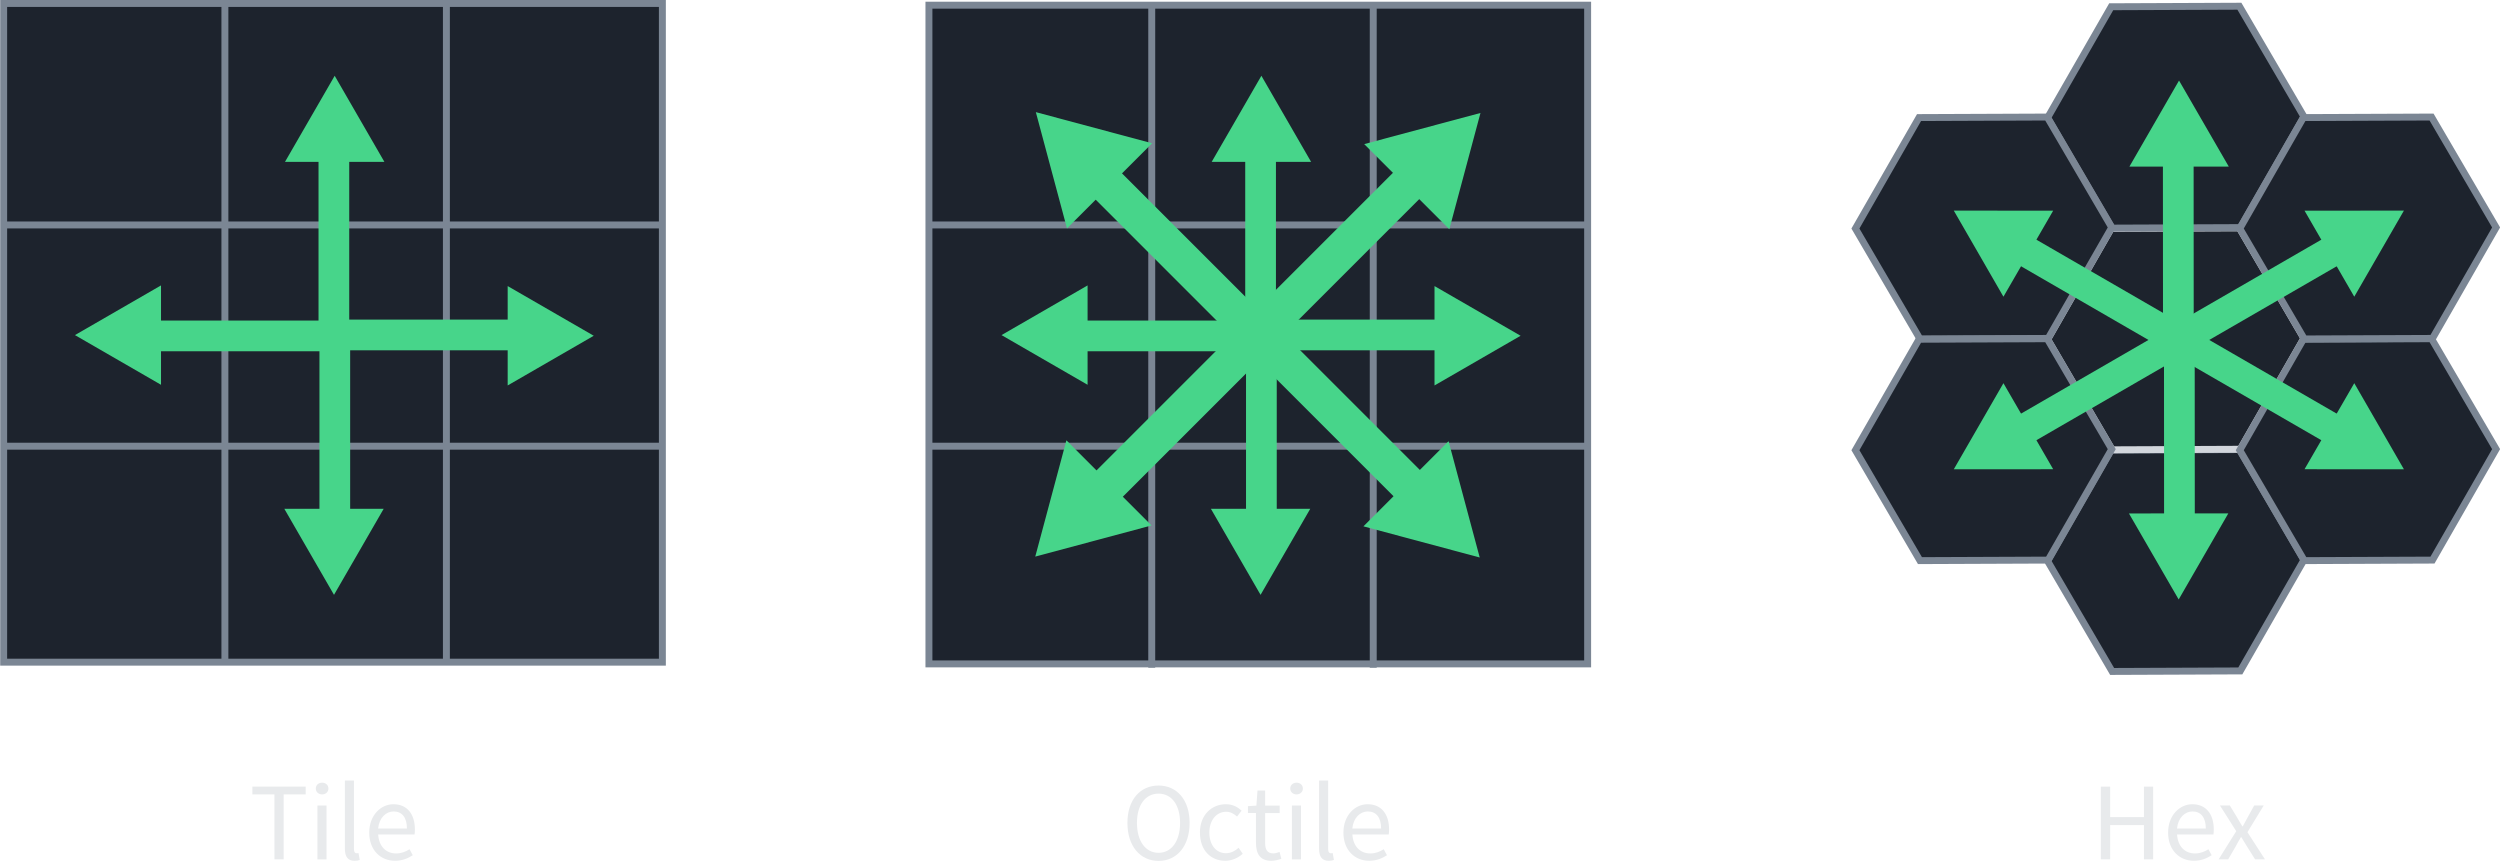
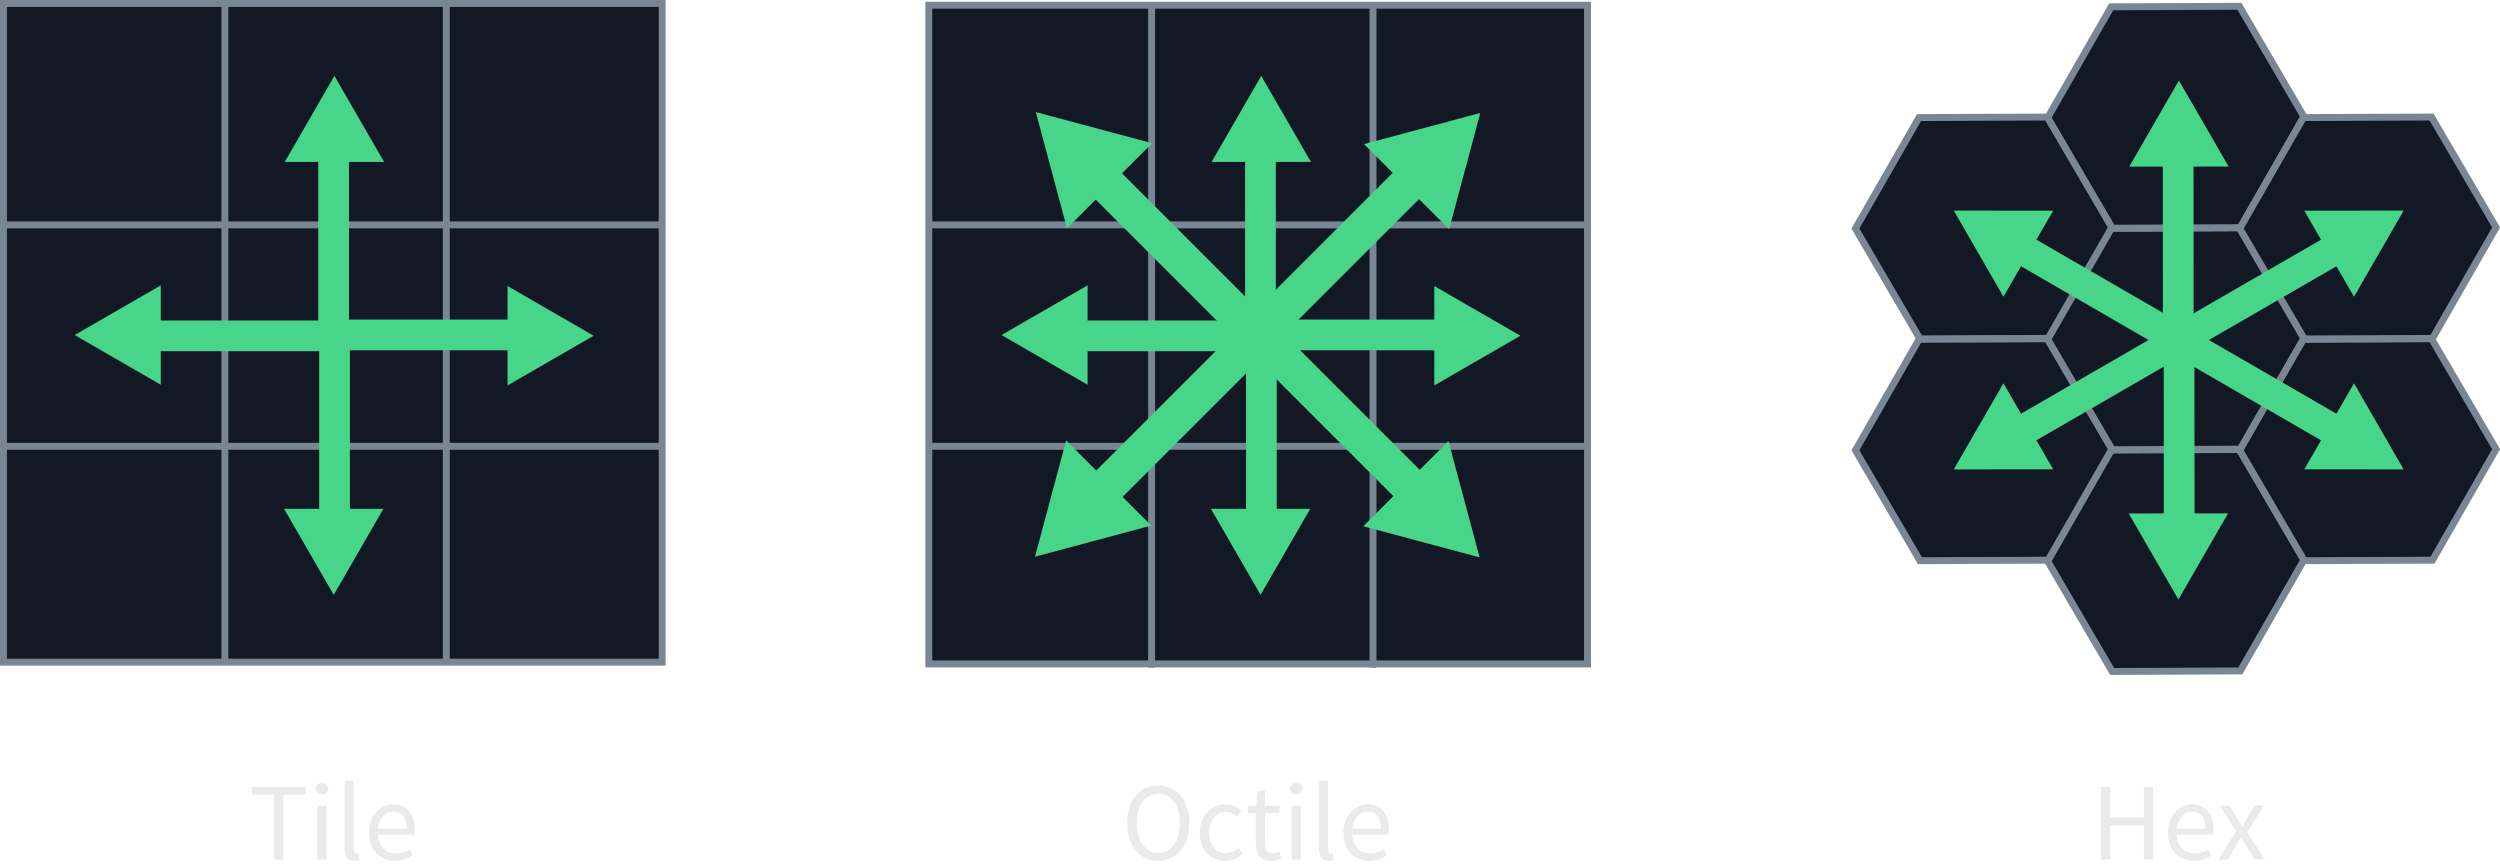
<svg xmlns="http://www.w3.org/2000/svg" width="95.486mm" height="33.015mm" version="1.1" viewBox="0 0 95.486 33.015">
-   <g transform="translate(-170.46 -98.868)">
-     <rect x="170.6" y="99" width="25.159" height="25.159" fill="#1d232d" stroke="#7b8694" stroke-width=".265" />
-     <g fill="none" stroke="#7b8694" stroke-width=".265">
-       <path d="m179.05 99v25.088" />
-       <path d="m187.51 99v25.088" />
-       <path d="m170.6 107.46h25.088" />
-       <path d="m170.6 115.91h25.088" />
-     </g>
-     <g fill="#47d58a">
-       <g transform="matrix(.12347 0 0 .12347 109.84 -10.921)">
-         <g fill="#47d58a">
-           <rect transform="rotate(-90)" x="-997.56" y="594.65" width="9.5" height="64.75" />
-           <path transform="rotate(-90 730.52 904.44)" d="m641.9 848.56-15.372-26.625h30.744z" />
-         </g>
-       </g>
-       <g transform="matrix(0 -.12347 .12347 0 60.63 185.06)">
-         <g fill="#47d58a">
-           <rect transform="rotate(-90)" x="-997.56" y="594.65" width="9.5" height="64.75" />
-           <path transform="rotate(-90 730.52 904.44)" d="m641.9 848.56-15.372-26.625h30.744z" />
-         </g>
-       </g>
-       <g transform="matrix(-.12347 0 0 -.12347 256.62 234.28)">
-         <g fill="#47d58a">
-           <rect transform="rotate(-90)" x="-997.56" y="594.65" width="9.5" height="64.75" />
-           <path transform="rotate(-90 730.52 904.44)" d="m641.9 848.56-15.372-26.625h30.744z" />
-         </g>
-       </g>
-       <g transform="matrix(0 .12347 -.12347 0 305.83 38.29)">
-         <g fill="#47d58a">
-           <rect transform="rotate(-90)" x="-997.56" y="592.36" width="9.5" height="64.75" />
-           <path transform="rotate(-90 730.52 904.44)" d="m641.9 848.56-15.372-26.625h30.744z" />
-         </g>
+   <rect x=".132" y=".132" width="25.159" height="25.159" fill="#121824" stroke="#7b8694" stroke-width=".265" />
+   <g fill="none" stroke="#7b8694" stroke-width=".265">
+     <path d="m8.589 0.132v25.088" />
+     <path d="m17.046 0.132v25.088" />
+     <path d="m0.132 8.589h25.088" />
+     <path d="m0.132 17.046h25.088" />
+   </g>
+   <g fill="#47d58a">
+     <g transform="matrix(.12347 0 0 .12347 -60.624 -109.79)">
+       <g fill="#47d58a">
+         <rect transform="rotate(-90)" x="-997.56" y="594.65" width="9.5" height="64.75" />
+         <path transform="rotate(-90 730.52 904.44)" d="m641.9 848.56-15.372-26.625h30.744z" />
      </g>
    </g>
-     <rect x="205.94" y="99.066" width="25.159" height="25.159" fill="#1d232d" stroke="#7b8694" stroke-width=".265" />
-     <g fill="none" stroke="#7b8694" stroke-width=".265">
-       <path d="m214.45 99v25.371" />
-       <path d="m222.91 99v25.371" />
-       <path d="m205.99 107.46h25.088" />
-       <path d="m205.99 115.91h25.088" />
-     </g>
-     <g fill="#47d58a">
-       <g transform="matrix(.12347 0 0 .12347 145.24 -10.921)">
-         <g fill="#47d58a">
-           <rect transform="rotate(-90)" x="-997.56" y="594.65" width="9.5" height="64.75" />
-           <path transform="rotate(-90 730.52 904.44)" d="m641.9 848.56-15.372-26.625h30.744z" />
-         </g>
-       </g>
-       <g transform="matrix(0 -.12347 .12347 0 96.025 185.06)">
-         <g fill="#47d58a">
-           <rect transform="rotate(-90)" x="-997.56" y="594.65" width="9.5" height="64.75" />
-           <path transform="rotate(-90 730.52 904.44)" d="m641.9 848.56-15.372-26.625h30.744z" />
-         </g>
-       </g>
-       <g transform="matrix(-.12347 0 0 -.12347 292.01 234.28)">
-         <g fill="#47d58a">
-           <rect transform="rotate(-90)" x="-997.56" y="594.65" width="9.5" height="64.75" />
-           <path transform="rotate(-90 730.52 904.44)" d="m641.9 848.56-15.372-26.625h30.744z" />
-         </g>
-       </g>
-       <g transform="matrix(0 .12347 -.12347 0 341.22 38.29)">
-         <g fill="#47d58a">
-           <rect transform="rotate(-90)" x="-997.56" y="592.36" width="9.5" height="64.75" />
-           <path transform="rotate(-90 730.52 904.44)" d="m641.9 848.56-15.372-26.625h30.744z" />
-         </g>
-       </g>
-       <g transform="matrix(.10575 .10575 -.10575 .10575 260.65 -56.198)">
-         <g fill="#47d58a">
-           <rect transform="rotate(-90)" x="-997.56" y="594.65" width="9.5" height="64.75" />
-           <path transform="rotate(-90 730.52 904.44)" d="m641.9 848.56-15.372-26.625h30.744z" />
-         </g>
-       </g>
-       <g transform="matrix(.10575 -.10575 .10575 .10575 50.647 69.509)">
-         <g fill="#47d58a">
-           <rect transform="rotate(-90)" x="-997.56" y="594.65" width="9.5" height="64.75" />
-           <path transform="rotate(-90 730.52 904.44)" d="m641.9 848.56-15.372-26.625h30.744z" />
-         </g>
-       </g>
-       <g transform="matrix(-.10575 -.10575 .10575 -.10575 176.35 279.51)">
-         <g fill="#47d58a">
-           <rect transform="rotate(-90)" x="-997.56" y="594.65" width="9.5" height="64.75" />
-           <path transform="rotate(-90 730.52 904.44)" d="m641.9 848.56-15.372-26.625h30.744z" />
-         </g>
-       </g>
-       <g transform="matrix(-.10575 .10575 -.10575 -.10575 386.36 153.8)">
-         <g fill="#47d58a">
-           <rect transform="rotate(-90)" x="-997.56" y="592.36" width="9.5" height="64.75" />
-           <path transform="rotate(-90 730.52 904.44)" d="m641.9 848.56-15.372-26.625h30.744z" />
-         </g>
+     <g transform="matrix(0 -.12347 .12347 0 -109.84 86.196)">
+       <g fill="#47d58a">
+         <rect transform="rotate(-90)" x="-997.56" y="594.65" width="9.5" height="64.75" />
+         <path transform="rotate(-90 730.52 904.44)" d="m641.9 848.56-15.372-26.625h30.744z" />
      </g>
    </g>
-     <g fill="#1d232d" stroke-width="2.421">
-       <path transform="matrix(.092055 .059067 -.059237 .091791 301.19 -13.062)" d="m335 1283-37.506 24.357-39.847-20.303-2.341-44.66 37.506-24.357 39.847 20.303z" stroke="#7b8694" />
-       <path transform="matrix(.092055 .059067 -.059237 .091791 301.19 -21.528)" d="m335 1283-37.506 24.357-39.847-20.303-2.341-44.66 37.506-24.357 39.847 20.303z" stroke="#d2d6dc" />
-       <g stroke="#7b8694">
-         <path transform="matrix(.092055 .059067 -.059237 .091791 301.19 -29.995)" d="m335 1283-37.506 24.357-39.847-20.303-2.341-44.66 37.506-24.357 39.847 20.303z" />
-         <path transform="matrix(.092055 .059067 -.059237 .091791 293.85 -25.762)" d="m335 1283-37.506 24.357-39.847-20.303-2.341-44.66 37.506-24.357 39.847 20.303z" />
-         <path transform="matrix(.092055 .059067 -.059237 .091791 293.85 -17.295)" d="m335 1283-37.506 24.357-39.847-20.303-2.341-44.66 37.506-24.357 39.847 20.303z" />
-         <path transform="matrix(.092055 .059067 -.059237 .091791 308.53 -17.295)" d="m335 1283-37.506 24.357-39.847-20.303-2.341-44.66 37.506-24.357 39.847 20.303z" />
-         <path transform="matrix(.092055 .059067 -.059237 .091791 308.53 -25.762)" d="m335 1283-37.506 24.357-39.847-20.303-2.341-44.66 37.506-24.357 39.847 20.303z" />
+     <g transform="matrix(-.12347 0 0 -.12347 86.151 135.41)">
+       <g fill="#47d58a">
+         <rect transform="rotate(-90)" x="-997.56" y="594.65" width="9.5" height="64.75" />
+         <path transform="rotate(-90 730.52 904.44)" d="m641.9 848.56-15.372-26.625h30.744z" />
      </g>
    </g>
-     <g fill="#47d58a">
-       <g transform="matrix(.1069 -.061796 .061796 .1069 128.79 42.444)">
-         <g fill="#47d58a">
-           <rect transform="rotate(-90)" x="-997.56" y="594.65" width="9.5" height="64.75" />
-           <path transform="rotate(-90 730.52 904.44)" d="m641.9 848.56-15.372-26.625h30.744z" />
-         </g>
-       </g>
-       <g transform="matrix(-.1069 .061796 -.061796 -.1069 378.57 181.26)">
-         <g fill="#47d58a">
-           <rect transform="rotate(-90)" x="-997.56" y="594.65" width="9.5" height="64.75" />
-           <path transform="rotate(-90 730.52 904.44)" d="m641.9 848.56-15.372-26.625h30.744z" />
-         </g>
-       </g>
-       <g transform="matrix(-6.8745e-5 -.12347 .12347 -6.8745e-5 131.12 185.31)">
-         <g fill="#47d58a">
-           <rect transform="rotate(-90)" x="-997.56" y="594.65" width="9.5" height="64.75" />
-           <path transform="rotate(-90 730.52 904.44)" d="m641.9 848.56-15.372-26.625h30.744z" />
-         </g>
-       </g>
-       <g transform="matrix(6.8745e-5 .12347 -.12347 6.8745e-5 376.24 38.399)">
-         <g fill="#47d58a">
-           <rect transform="rotate(-90)" x="-997.56" y="592.36" width="9.5" height="64.75" />
-           <path transform="rotate(-90 730.52 904.44)" d="m641.9 848.56-15.372-26.625h30.744z" />
-         </g>
-       </g>
-       <g transform="matrix(-.1069 -.061796 -.061796 .1069 378.57 42.444)">
-         <g fill="#47d58a">
-           <rect transform="rotate(-90)" x="-997.56" y="594.65" width="9.5" height="64.75" />
-           <path transform="rotate(-90 730.52 904.44)" d="m641.9 848.56-15.372-26.625h30.744z" />
-         </g>
-       </g>
-       <g transform="matrix(.1069 .061796 .061796 -.1069 128.79 181.26)">
-         <g fill="#47d58a">
-           <rect transform="rotate(-90)" x="-997.56" y="594.65" width="9.5" height="64.75" />
-           <path transform="rotate(-90 730.52 904.44)" d="m641.9 848.56-15.372-26.625h30.744z" />
-         </g>
-       </g>
-     </g>
-     <g fill="#e8eaec" stroke-linecap="round" stroke-width=".265">
-       <g transform="scale(.99996 1)" aria-label="Tile">
-         <path d="m180.95 131.69h0.351v-2.481h0.842v-0.296h-2.036v0.296h0.842z" />
-         <path d="m182.77 129.21c0.135 0 0.241-0.093 0.241-0.224 0-0.135-0.106-0.224-0.241-0.224-0.135 0-0.241 0.089-0.241 0.224 0 0.131 0.106 0.224 0.241 0.224zm-0.178 2.481h0.347v-2.057h-0.347z" />
-         <path d="m183.64 131.28c0 0.301 0.106 0.466 0.368 0.466 0.093 0 0.152-0.013 0.199-0.034l-0.047-0.262c-0.038 8e-3 -0.055 8e-3 -0.076 8e-3 -0.051 0-0.097-0.042-0.097-0.152v-2.625h-0.347z" />
-         <path d="m184.57 130.67c0 0.673 0.436 1.075 0.986 1.075 0.279 0 0.5-0.097 0.677-0.212l-0.123-0.229c-0.152 0.097-0.318 0.161-0.512 0.161-0.394 0-0.66-0.279-0.686-0.724h1.389c8e-3 -0.051 0.013-0.119 0.013-0.191 0-0.588-0.296-0.965-0.821-0.965-0.47 0-0.923 0.411-0.923 1.084zm0.339-0.157c0.042-0.415 0.305-0.652 0.593-0.652 0.322 0 0.508 0.233 0.508 0.652z" />
-       </g>
-       <g transform="scale(.99996 1)" aria-label="Octile">
-         <path d="m214.72 131.75c0.694 0 1.185-0.559 1.185-1.452 0-0.885-0.491-1.427-1.185-1.427-0.699 0-1.19 0.538-1.19 1.427 0 0.893 0.491 1.452 1.19 1.452zm0-0.309c-0.5 0-0.826-0.449-0.826-1.143 0-0.69 0.326-1.118 0.826-1.118 0.495 0 0.821 0.428 0.821 1.118 0 0.694-0.326 1.143-0.821 1.143z" />
-         <path d="m216.3 130.67c0 0.682 0.419 1.075 0.965 1.075 0.246 0 0.483-0.102 0.669-0.267l-0.157-0.229c-0.123 0.11-0.288 0.207-0.483 0.207-0.377 0-0.635-0.318-0.635-0.787 0-0.474 0.271-0.796 0.643-0.796 0.165 0 0.292 0.076 0.415 0.182l0.174-0.224c-0.14-0.131-0.33-0.246-0.601-0.246-0.529 0-0.991 0.394-0.991 1.084z" />
-         <path d="m218.44 131.06c0 0.406 0.148 0.686 0.588 0.686 0.127 0 0.267-0.038 0.381-0.076l-0.068-0.262c-0.068 0.025-0.161 0.055-0.233 0.055-0.237 0-0.318-0.144-0.318-0.398v-1.143h0.555v-0.284h-0.555v-0.576h-0.292l-0.042 0.576-0.322 0.021v0.262h0.305z" />
-         <path d="m219.99 129.21c0.135 0 0.241-0.093 0.241-0.224 0-0.135-0.106-0.224-0.241-0.224s-0.241 0.089-0.241 0.224c0 0.131 0.106 0.224 0.241 0.224zm-0.178 2.481h0.347v-2.057h-0.347z" />
-         <path d="m220.85 131.28c0 0.301 0.106 0.466 0.368 0.466 0.093 0 0.152-0.013 0.199-0.034l-0.047-0.262c-0.038 8e-3 -0.055 8e-3 -0.076 8e-3 -0.051 0-0.097-0.042-0.097-0.152v-2.625h-0.347z" />
-         <path d="m221.78 130.67c0 0.673 0.436 1.075 0.986 1.075 0.279 0 0.5-0.097 0.677-0.212l-0.123-0.229c-0.152 0.097-0.318 0.161-0.512 0.161-0.394 0-0.66-0.279-0.686-0.724h1.389c8e-3 -0.051 0.013-0.119 0.013-0.191 0-0.588-0.296-0.965-0.821-0.965-0.47 0-0.923 0.411-0.923 1.084zm0.339-0.157c0.042-0.415 0.305-0.652 0.593-0.652 0.322 0 0.508 0.233 0.508 0.652z" />
-       </g>
-       <g transform="scale(.99996 1)" aria-label="Hex">
-         <path d="m250.71 131.69h0.356v-1.308h1.291v1.308h0.351v-2.777h-0.351v1.164h-1.291v-1.164h-0.356z" />
-         <path d="m253.28 130.67c0 0.673 0.436 1.075 0.986 1.075 0.279 0 0.5-0.097 0.677-0.212l-0.123-0.229c-0.152 0.097-0.318 0.161-0.512 0.161-0.394 0-0.66-0.279-0.686-0.724h1.389c8e-3 -0.051 0.013-0.119 0.013-0.191 0-0.588-0.296-0.965-0.821-0.965-0.47 0-0.923 0.411-0.923 1.084zm0.339-0.157c0.042-0.415 0.305-0.652 0.593-0.652 0.322 0 0.508 0.233 0.508 0.652z" />
-         <path d="m255.21 131.69h0.364l0.279-0.478c0.068-0.127 0.135-0.25 0.207-0.368h0.017c0.076 0.119 0.152 0.246 0.224 0.368l0.301 0.478h0.377l-0.669-1.037 0.622-1.02h-0.364l-0.25 0.453c-0.064 0.11-0.127 0.229-0.186 0.343h-0.017c-0.072-0.114-0.14-0.233-0.203-0.343l-0.275-0.453h-0.377l0.622 0.982z" />
+     <g transform="matrix(0 .12347 -.12347 0 135.36 -60.578)">
+       <g fill="#47d58a">
+         <rect transform="rotate(-90)" x="-997.56" y="592.36" width="9.5" height="64.75" />
+         <path transform="rotate(-90 730.52 904.44)" d="m641.9 848.56-15.372-26.625h30.744z" />
      </g>
    </g>
  </g>
+   <rect x="35.476" y=".199" width="25.159" height="25.159" fill="#121824" stroke="#7b8694" stroke-width=".265" />
+   <g fill="none" stroke="#7b8694" stroke-width=".265">
+     <path d="m43.985 0.132v25.371" />
+     <path d="m52.441 0.132v25.371" />
+     <path d="m35.528 8.589h25.088" />
+     <path d="m35.528 17.046h25.088" />
+   </g>
+   <g fill="#47d58a">
+     <g transform="matrix(.12347 0 0 .12347 -25.228 -109.79)">
+       <g fill="#47d58a">
+         <rect transform="rotate(-90)" x="-997.56" y="594.65" width="9.5" height="64.75" />
+         <path transform="rotate(-90 730.52 904.44)" d="m641.9 848.56-15.372-26.625h30.744z" />
+       </g>
+     </g>
+     <g transform="matrix(0 -.12347 .12347 0 -74.44 86.196)">
+       <g fill="#47d58a">
+         <rect transform="rotate(-90)" x="-997.56" y="594.65" width="9.5" height="64.75" />
+         <path transform="rotate(-90 730.52 904.44)" d="m641.9 848.56-15.372-26.625h30.744z" />
+       </g>
+     </g>
+     <g transform="matrix(-.12347 0 0 -.12347 121.55 135.41)">
+       <g fill="#47d58a">
+         <rect transform="rotate(-90)" x="-997.56" y="594.65" width="9.5" height="64.75" />
+         <path transform="rotate(-90 730.52 904.44)" d="m641.9 848.56-15.372-26.625h30.744z" />
+       </g>
+     </g>
+     <g transform="matrix(0 .12347 -.12347 0 170.76 -60.578)">
+       <g fill="#47d58a">
+         <rect transform="rotate(-90)" x="-997.56" y="592.36" width="9.5" height="64.75" />
+         <path transform="rotate(-90 730.52 904.44)" d="m641.9 848.56-15.372-26.625h30.744z" />
+       </g>
+     </g>
+     <g transform="matrix(.10575 .10575 -.10575 .10575 90.186 -155.07)">
+       <g fill="#47d58a">
+         <rect transform="rotate(-90)" x="-997.56" y="594.65" width="9.5" height="64.75" />
+         <path transform="rotate(-90 730.52 904.44)" d="m641.9 848.56-15.372-26.625h30.744z" />
+       </g>
+     </g>
+     <g transform="matrix(.10575 -.10575 .10575 .10575 -119.82 -29.359)">
+       <g fill="#47d58a">
+         <rect transform="rotate(-90)" x="-997.56" y="594.65" width="9.5" height="64.75" />
+         <path transform="rotate(-90 730.52 904.44)" d="m641.9 848.56-15.372-26.625h30.744z" />
+       </g>
+     </g>
+     <g transform="matrix(-.10575 -.10575 .10575 -.10575 5.8901 180.64)">
+       <g fill="#47d58a">
+         <rect transform="rotate(-90)" x="-997.56" y="594.65" width="9.5" height="64.75" />
+         <path transform="rotate(-90 730.52 904.44)" d="m641.9 848.56-15.372-26.625h30.744z" />
+       </g>
+     </g>
+     <g transform="matrix(-.10575 .10575 -.10575 -.10575 215.89 54.937)">
+       <g fill="#47d58a">
+         <rect transform="rotate(-90)" x="-997.56" y="592.36" width="9.5" height="64.75" />
+         <path transform="rotate(-90 730.52 904.44)" d="m641.9 848.56-15.372-26.625h30.744z" />
+       </g>
+     </g>
+   </g>
+   <g fill="#121824" stroke="#7b8694" stroke-width="2.421">
+     <path transform="matrix(.092055 .059067 -.059237 .091791 130.73 -111.93)" d="m335 1283-37.506 24.357-39.847-20.303-2.341-44.66 37.506-24.357 39.847 20.303z" />
+     <path transform="matrix(.092055 .059067 -.059237 .091791 130.73 -120.4)" d="m335 1283-37.506 24.357-39.847-20.303-2.341-44.66 37.506-24.357 39.847 20.303z" />
+     <path transform="matrix(.092055 .059067 -.059237 .091791 130.73 -128.86)" d="m335 1283-37.506 24.357-39.847-20.303-2.341-44.66 37.506-24.357 39.847 20.303z" />
+     <path transform="matrix(.092055 .059067 -.059237 .091791 123.39 -124.63)" d="m335 1283-37.506 24.357-39.847-20.303-2.341-44.66 37.506-24.357 39.847 20.303z" />
+     <path transform="matrix(.092055 .059067 -.059237 .091791 123.39 -116.16)" d="m335 1283-37.506 24.357-39.847-20.303-2.341-44.66 37.506-24.357 39.847 20.303z" />
+     <path transform="matrix(.092055 .059067 -.059237 .091791 138.07 -116.16)" d="m335 1283-37.506 24.357-39.847-20.303-2.341-44.66 37.506-24.357 39.847 20.303z" />
+     <path transform="matrix(.092055 .059067 -.059237 .091791 138.07 -124.63)" d="m335 1283-37.506 24.357-39.847-20.303-2.341-44.66 37.506-24.357 39.847 20.303z" />
+   </g>
+   <g fill="#47d58a">
+     <g transform="matrix(.1069 -.061796 .061796 .1069 -41.68 -56.424)">
+       <g fill="#47d58a">
+         <rect transform="rotate(-90)" x="-997.56" y="594.65" width="9.5" height="64.75" />
+         <path transform="rotate(-90 730.52 904.44)" d="m641.9 848.56-15.372-26.625h30.744z" />
+       </g>
+     </g>
+     <g transform="matrix(-.1069 .061796 -.061796 -.1069 208.11 82.396)">
+       <g fill="#47d58a">
+         <rect transform="rotate(-90)" x="-997.56" y="594.65" width="9.5" height="64.75" />
+         <path transform="rotate(-90 730.52 904.44)" d="m641.9 848.56-15.372-26.625h30.744z" />
+       </g>
+     </g>
+     <g transform="matrix(-6.8745e-5 -.12347 .12347 -6.8745e-5 -39.344 86.441)">
+       <g fill="#47d58a">
+         <rect transform="rotate(-90)" x="-997.56" y="594.65" width="9.5" height="64.75" />
+         <path transform="rotate(-90 730.52 904.44)" d="m641.9 848.56-15.372-26.625h30.744z" />
+       </g>
+     </g>
+     <g transform="matrix(6.8745e-5 .12347 -.12347 6.8745e-5 205.77 -60.469)">
+       <g fill="#47d58a">
+         <rect transform="rotate(-90)" x="-997.56" y="592.36" width="9.5" height="64.75" />
+         <path transform="rotate(-90 730.52 904.44)" d="m641.9 848.56-15.372-26.625h30.744z" />
+       </g>
+     </g>
+     <g transform="matrix(-.1069 -.061796 -.061796 .1069 208.11 -56.424)">
+       <g fill="#47d58a">
+         <rect transform="rotate(-90)" x="-997.56" y="594.65" width="9.5" height="64.75" />
+         <path transform="rotate(-90 730.52 904.44)" d="m641.9 848.56-15.372-26.625h30.744z" />
+       </g>
+     </g>
+     <g transform="matrix(.1069 .061796 .061796 -.1069 -41.68 82.396)">
+       <g fill="#47d58a">
+         <rect transform="rotate(-90)" x="-997.56" y="594.65" width="9.5" height="64.75" />
+         <path transform="rotate(-90 730.52 904.44)" d="m641.9 848.56-15.372-26.625h30.744z" />
+       </g>
+     </g>
+   </g>
+   <g fill="#e8eaec" stroke-linecap="round" stroke-width=".265">
+     <g transform="scale(.99996 1)" aria-label="Tile">
+       <path d="m10.474 32.831h0.351v-2.481h0.842v-0.296h-2.036v0.296h0.842z" />
+       <path d="m12.3 30.35c0.135 0 0.241-0.093 0.241-0.224 0-0.135-0.106-0.224-0.241-0.224-0.135 0-0.241 0.089-0.241 0.224 0 0.131 0.106 0.224 0.241 0.224zm-0.178 2.481h0.347v-2.057h-0.347z" />
+       <path d="m13.164 32.416c0 0.301 0.106 0.466 0.368 0.466 0.093 0 0.152-0.013 0.199-0.034l-0.047-0.262c-0.038 0.009-0.055 0.009-0.076 0.009-0.051 0-0.097-0.042-0.097-0.152v-2.625h-0.347z" />
+       <path d="m14.094 31.806c0 0.673 0.436 1.075 0.986 1.075 0.279 0 0.5-0.097 0.677-0.212l-0.123-0.229c-0.152 0.097-0.318 0.161-0.512 0.161-0.394 0-0.66-0.279-0.686-0.724h1.389c0.009-0.051 0.013-0.119 0.013-0.191 0-0.588-0.296-0.965-0.821-0.965-0.47 0-0.923 0.411-0.923 1.084zm0.339-0.157c0.042-0.415 0.305-0.652 0.593-0.652 0.322 0 0.508 0.233 0.508 0.652z" />
+     </g>
+     <g transform="scale(.99996 1)" aria-label="Octile">
+       <path d="m44.244 32.882c0.694 0 1.185-0.559 1.185-1.452 0-0.885-0.491-1.427-1.185-1.427-0.699 0-1.19 0.538-1.19 1.427 0 0.893 0.491 1.452 1.19 1.452zm0-0.309c-0.5 0-0.826-0.449-0.826-1.143 0-0.69 0.326-1.118 0.826-1.118 0.495 0 0.821 0.428 0.821 1.118 0 0.694-0.326 1.143-0.821 1.143z" />
+       <path d="m45.828 31.806c0 0.682 0.419 1.075 0.965 1.075 0.246 0 0.483-0.102 0.669-0.267l-0.157-0.229c-0.123 0.11-0.288 0.207-0.483 0.207-0.377 0-0.635-0.318-0.635-0.787 0-0.474 0.271-0.796 0.643-0.796 0.165 0 0.292 0.076 0.415 0.182l0.174-0.224c-0.14-0.131-0.33-0.246-0.601-0.246-0.529 0-0.991 0.394-0.991 1.084z" />
+       <path d="m47.967 32.196c0 0.406 0.148 0.686 0.588 0.686 0.127 0 0.267-0.038 0.381-0.076l-0.068-0.262c-0.068 0.025-0.161 0.055-0.233 0.055-0.237 0-0.318-0.144-0.318-0.398v-1.143h0.555v-0.284h-0.555v-0.576h-0.292l-0.042 0.576-0.322 0.021v0.262h0.305z" />
+       <path d="m49.515 30.35c0.135 0 0.241-0.093 0.241-0.224 0-0.135-0.106-0.224-0.241-0.224-0.135 0-0.241 0.089-0.241 0.224 0 0.131 0.106 0.224 0.241 0.224zm-0.178 2.481h0.347v-2.057h-0.347z" />
+       <path d="m50.379 32.416c0 0.301 0.106 0.466 0.368 0.466 0.093 0 0.152-0.013 0.199-0.034l-0.047-0.262c-0.038 0.009-0.055 0.009-0.076 0.009-0.051 0-0.097-0.042-0.097-0.152v-2.625h-0.347z" />
+       <path d="m51.31 31.806c0 0.673 0.436 1.075 0.986 1.075 0.279 0 0.5-0.097 0.677-0.212l-0.123-0.229c-0.152 0.097-0.318 0.161-0.512 0.161-0.394 0-0.66-0.279-0.686-0.724h1.389c0.009-0.051 0.013-0.119 0.013-0.191 0-0.588-0.296-0.965-0.821-0.965-0.47 0-0.923 0.411-0.923 1.084zm0.339-0.157c0.042-0.415 0.305-0.652 0.593-0.652 0.322 0 0.508 0.233 0.508 0.652z" />
+     </g>
+     <g transform="scale(.99996 1)" aria-label="Hex">
+       <path d="m80.242 32.831h0.356v-1.308h1.291v1.308h0.351v-2.777h-0.351v1.164h-1.291v-1.164h-0.356z" />
+       <path d="m82.806 31.806c0 0.673 0.436 1.075 0.986 1.075 0.279 0 0.5-0.097 0.677-0.212l-0.123-0.229c-0.152 0.097-0.318 0.161-0.512 0.161-0.394 0-0.66-0.279-0.686-0.724h1.389c0.009-0.051 0.013-0.119 0.013-0.191 0-0.588-0.296-0.965-0.821-0.965-0.47 0-0.923 0.411-0.923 1.084zm0.339-0.157c0.042-0.415 0.305-0.652 0.593-0.652 0.322 0 0.508 0.233 0.508 0.652z" />
+       <path d="m84.737 32.831h0.364l0.279-0.478c0.068-0.127 0.135-0.25 0.207-0.368h0.017c0.076 0.119 0.152 0.246 0.224 0.368l0.301 0.478h0.377l-0.669-1.037 0.622-1.02h-0.364l-0.25 0.453c-0.064 0.11-0.127 0.229-0.186 0.343h-0.017c-0.072-0.114-0.14-0.233-0.203-0.343l-0.275-0.453h-0.377l0.622 0.982z" />
+     </g>
+   </g>
</svg>
